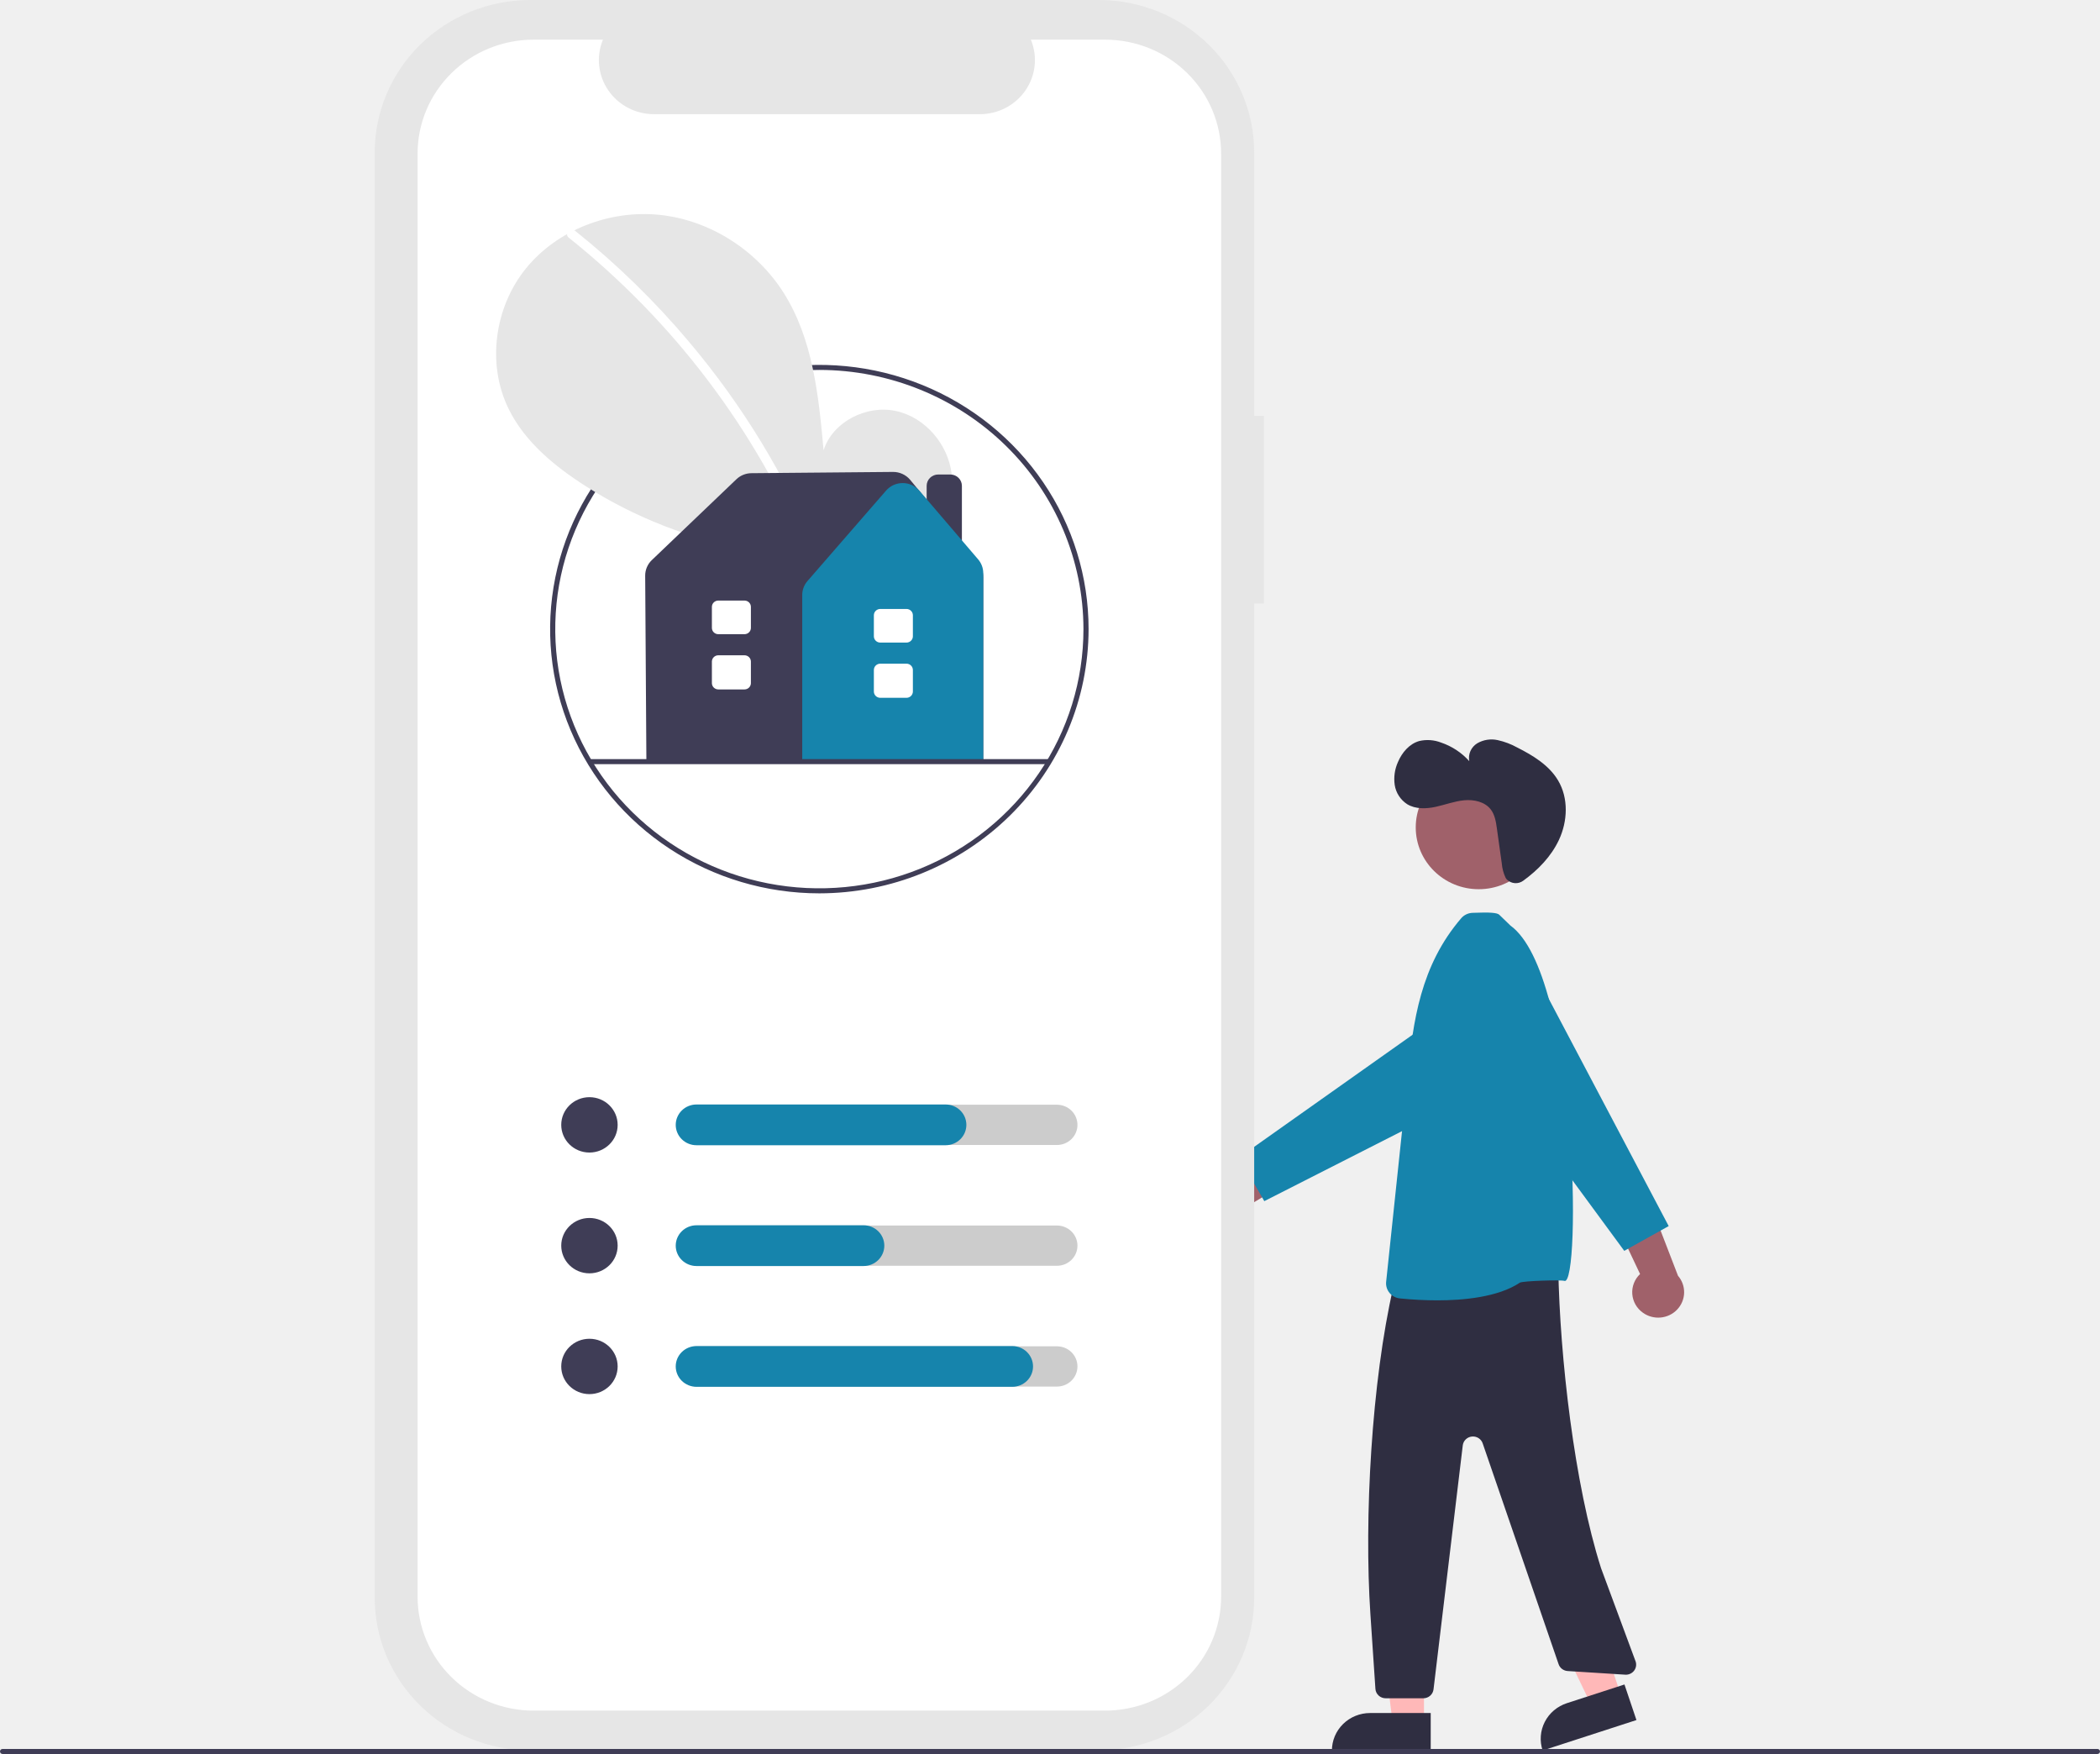
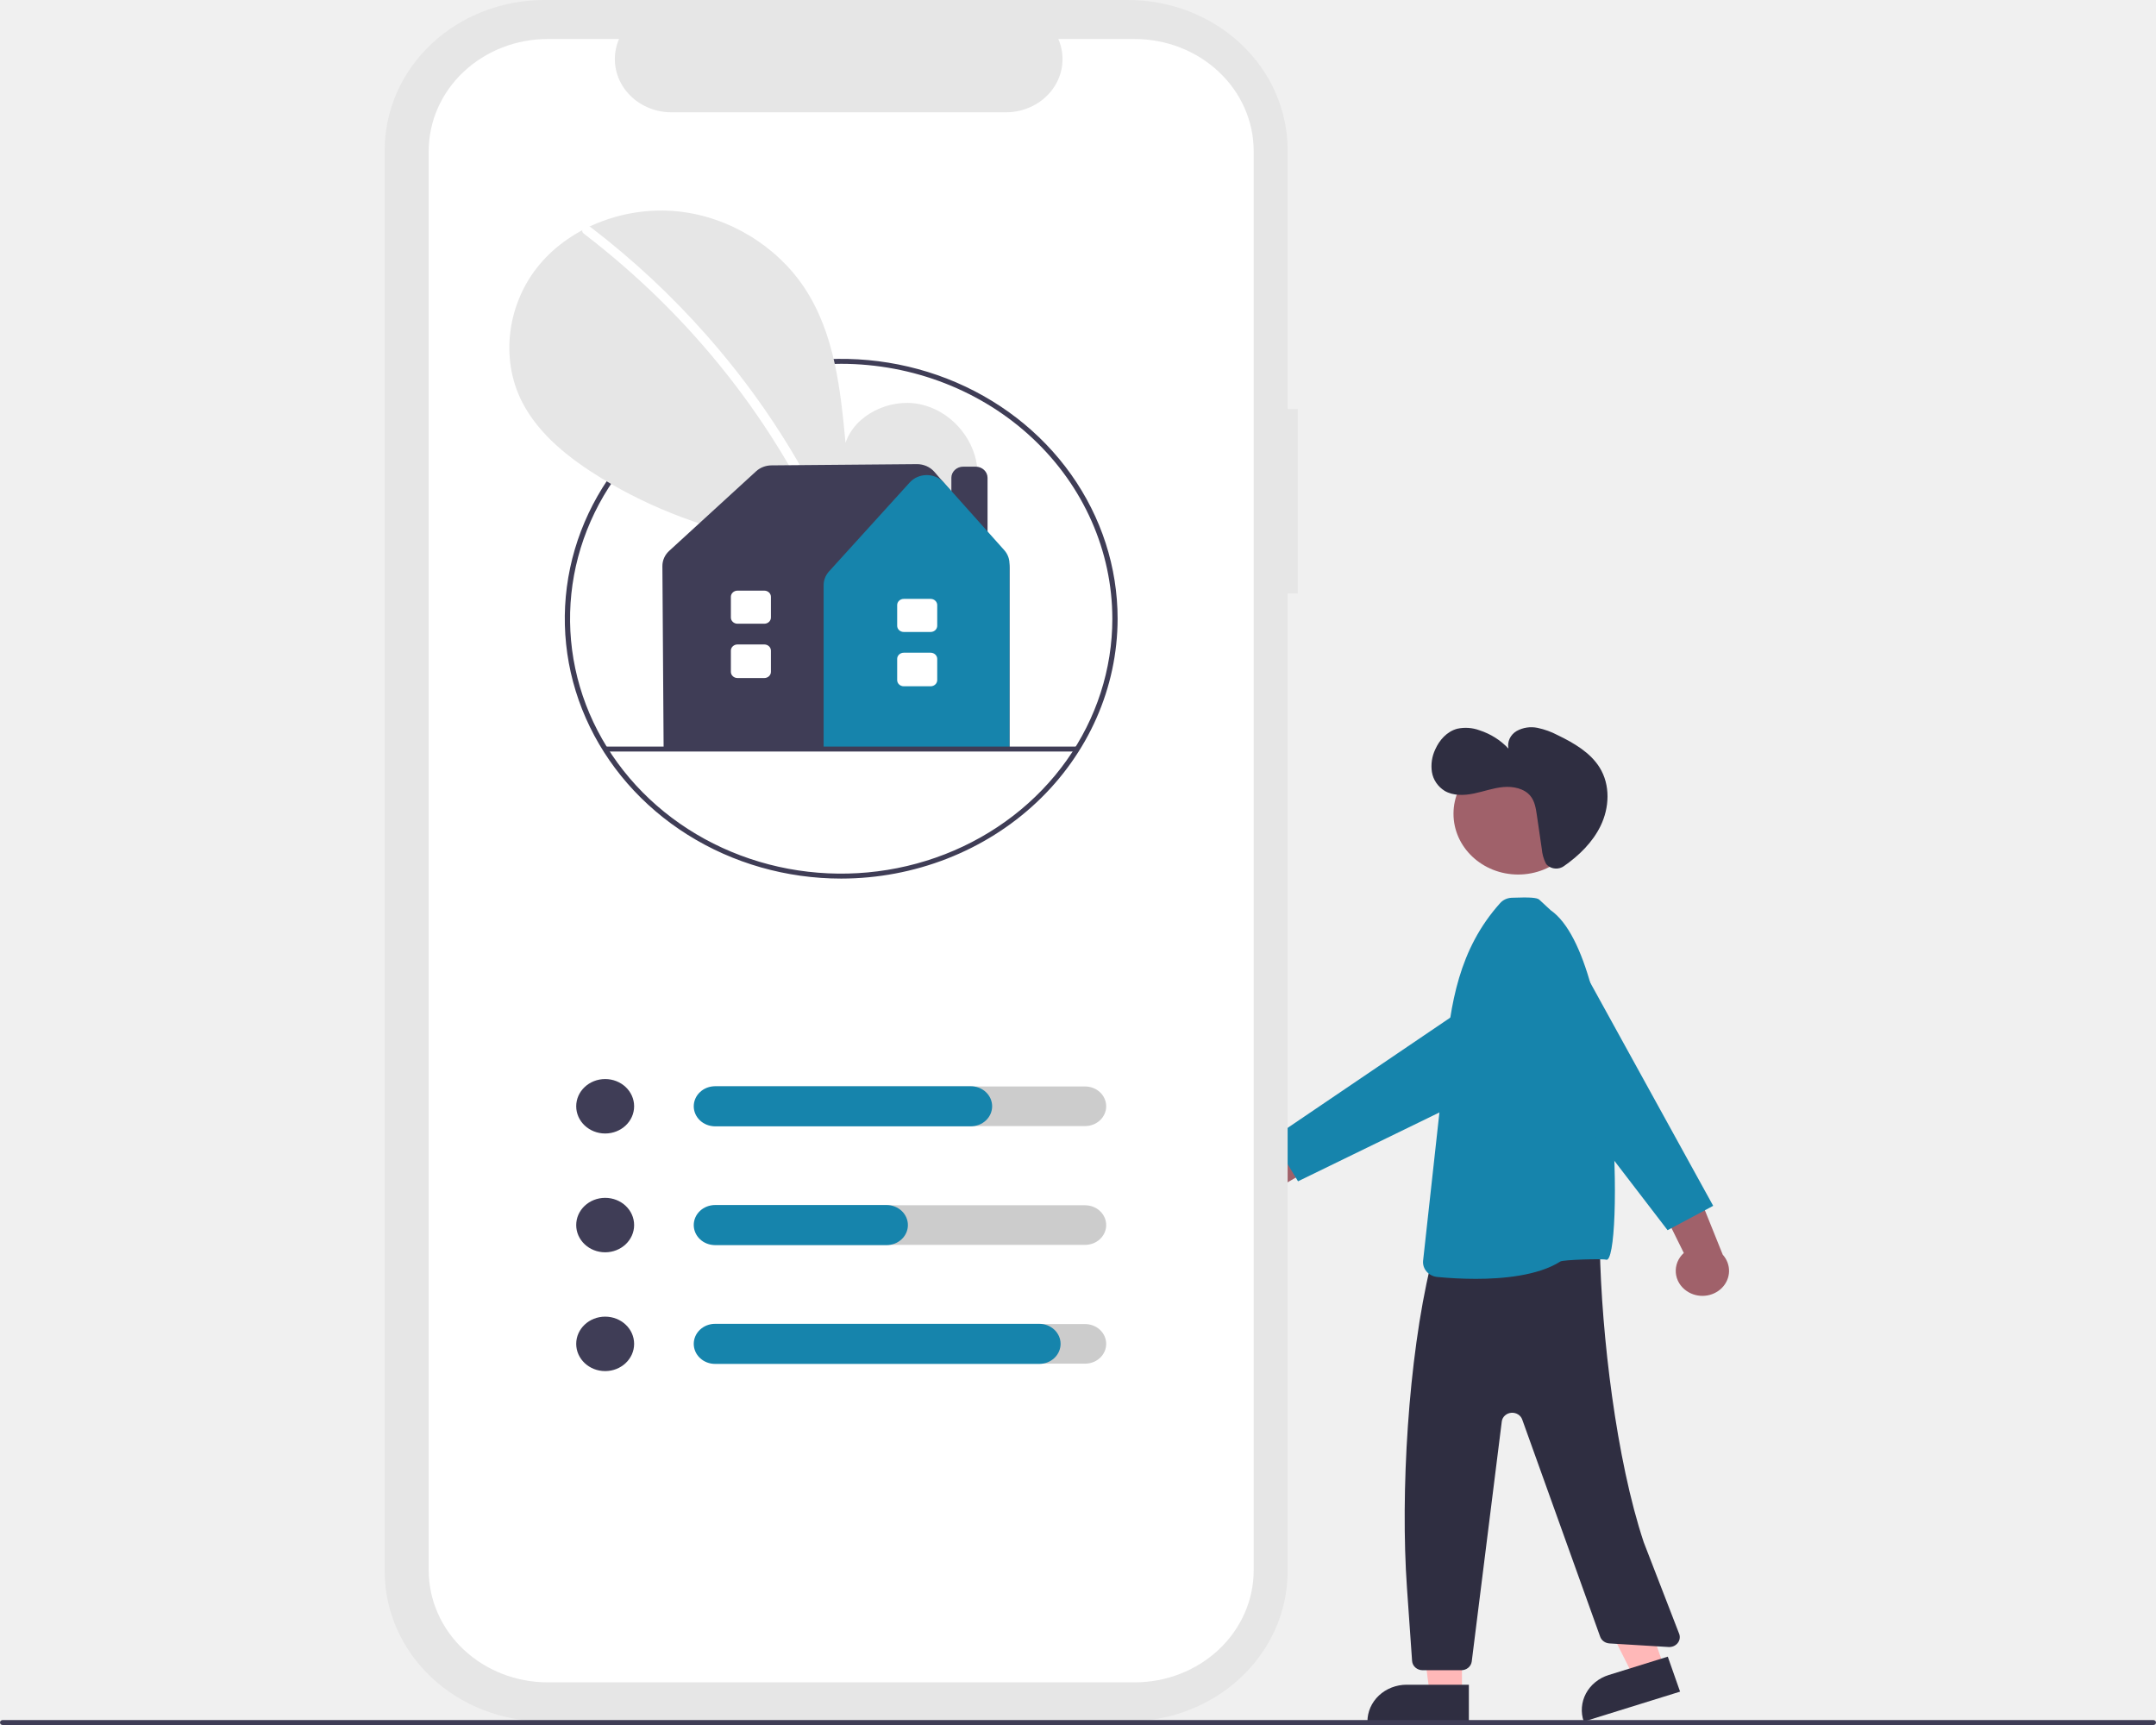
- <svg xmlns="http://www.w3.org/2000/svg" width="449" height="375" viewBox="0 0 449 375" fill="none">
-   <path d="M346.561 362.377L340.179 364.446L329.006 341.275L338.425 338.22L346.561 362.377Z" fill="#FFB8B8" />
-   <path d="M335.018 364.136L347.325 360.143L349.887 367.748L329.83 374.254C329.494 373.255 329.361 372.201 329.44 371.152C329.518 370.103 329.807 369.08 330.289 368.14C330.77 367.201 331.436 366.363 332.247 365.676C333.059 364.989 334 364.466 335.018 364.136Z" fill="#2F2E41" />
-   <path d="M304.46 368.129L297.739 368.128L294.541 342.687L304.461 342.687L304.46 368.129Z" fill="#FFB8B8" />
-   <path d="M292.938 366.244H305.9V374.253H284.776C284.776 373.202 284.987 372.16 285.397 371.188C285.808 370.216 286.409 369.334 287.167 368.59C287.924 367.846 288.824 367.256 289.814 366.854C290.804 366.451 291.866 366.244 292.938 366.244Z" fill="#2F2E41" />
-   <path d="M298.247 273.685L297.905 275.174C293.274 295.301 291.624 324.586 293.008 345.175L294.076 361.08C294.113 361.625 294.359 362.136 294.766 362.509C295.172 362.882 295.708 363.09 296.264 363.09H304.322C304.86 363.09 305.378 362.897 305.78 362.546C306.181 362.196 306.437 361.713 306.5 361.19L312.754 309.021C312.813 308.532 313.041 308.077 313.399 307.733C313.758 307.389 314.226 307.176 314.725 307.13C315.225 307.083 315.725 307.206 316.144 307.478C316.562 307.75 316.872 308.155 317.023 308.624L333.232 355.767C333.365 356.181 333.622 356.546 333.97 356.813C334.318 357.081 334.741 357.239 335.182 357.267L347.49 358.046C347.846 358.069 348.201 358.006 348.526 357.863C348.851 357.721 349.136 357.503 349.356 357.228C349.576 356.953 349.724 356.63 349.788 356.286C349.853 355.943 349.831 355.589 349.724 355.255L342.315 335.263C336.59 317.322 333.513 290.06 333.177 271.262C333.172 270.965 333.104 270.673 332.978 270.403C332.852 270.134 332.671 269.892 332.446 269.695C332.22 269.497 331.956 269.347 331.668 269.255C331.381 269.162 331.078 269.129 330.777 269.157L300.178 272.017C299.719 272.06 299.284 272.244 298.937 272.544C298.591 272.844 298.349 273.243 298.247 273.685Z" fill="#2F2E41" />
-   <path d="M316.164 190.113C323.601 190.113 329.629 184.197 329.629 176.899C329.629 169.601 323.601 163.685 316.164 163.685C308.728 163.685 302.699 169.601 302.699 176.899C302.699 184.197 308.728 190.113 316.164 190.113Z" fill="#A0616A" />
-   <path d="M307.325 278.015C304.644 278.009 301.964 277.871 299.297 277.599C298.44 277.508 297.653 277.091 297.106 276.438C296.558 275.785 296.292 274.947 296.365 274.105L300.956 230.575C302.063 218.263 303.773 206.378 312.427 196.312C312.721 195.971 313.084 195.693 313.493 195.496C313.901 195.299 314.347 195.187 314.802 195.167L315.127 195.155C318.541 195.016 320.114 195.138 320.557 195.573L322.937 197.875C337.457 208.413 338.06 275.168 334.483 273.852C333.791 273.599 325.528 273.853 324.952 274.239C320.288 277.358 312.792 278.014 307.325 278.015Z" fill="#1684AC" />
-   <path d="M254.495 253.853C254.838 253.137 255.336 252.504 255.956 251.997C256.575 251.491 257.299 251.124 258.079 250.923C258.858 250.721 259.673 250.689 260.466 250.83C261.259 250.971 262.011 251.281 262.669 251.738L278.603 240.552L278.989 250.535L263.799 259.627C262.944 260.661 261.732 261.351 260.393 261.566C259.053 261.782 257.68 261.507 256.534 260.796C255.387 260.084 254.546 258.984 254.17 257.704C253.794 256.425 253.91 255.055 254.495 253.853Z" fill="#A0616A" />
-   <path d="M270.319 256.804L264.923 247.481L314.081 212.696C315.19 211.911 316.452 211.359 317.789 211.074C319.125 210.79 320.507 210.779 321.848 211.042C323.189 211.305 324.461 211.837 325.583 212.604C326.705 213.371 327.654 214.357 328.37 215.501C329.087 216.644 329.555 217.92 329.746 219.249C329.938 220.578 329.847 221.931 329.482 223.224C329.116 224.518 328.482 225.723 327.62 226.765C326.758 227.807 325.686 228.663 324.472 229.281L270.319 256.804Z" fill="#1684AC" />
-   <path d="M322.214 188.072C322.67 188.513 323.273 188.778 323.912 188.818C324.551 188.858 325.183 188.671 325.693 188.29C328.866 185.982 331.652 183.108 333.301 179.603C335.19 175.587 335.401 170.658 333.123 166.841C331.198 163.614 327.798 161.532 324.409 159.822C323.093 159.093 321.676 158.557 320.202 158.231C318.712 157.908 317.153 158.155 315.843 158.921C315.201 159.316 314.696 159.891 314.393 160.571C314.09 161.252 314.002 162.006 314.143 162.736C312.515 160.913 310.43 159.54 308.095 158.752C306.624 158.187 305.014 158.073 303.476 158.423C301.325 159.022 299.755 160.897 298.897 162.922C298.202 164.463 297.962 166.164 298.204 167.831C298.332 168.661 298.635 169.456 299.095 170.163C299.555 170.871 300.161 171.476 300.875 171.939C302.653 173.019 304.921 172.941 306.963 172.5C309.005 172.059 310.981 171.292 313.063 171.098C315.144 170.904 317.462 171.413 318.729 173.045C319.621 174.195 319.85 175.697 320.05 177.128L321.091 184.574C321.177 185.651 321.457 186.705 321.919 187.685C321.999 187.826 322.098 187.956 322.214 188.072Z" fill="#2F2E41" />
-   <path d="M351.266 280.66C350.613 280.196 350.071 279.598 349.679 278.907C349.287 278.216 349.054 277.45 348.996 276.661C348.938 275.872 349.058 275.08 349.346 274.341C349.634 273.603 350.083 272.935 350.663 272.385L342.414 254.946L352.482 256.423L358.772 272.757C359.649 273.773 360.115 275.07 360.082 276.401C360.05 277.732 359.521 279.006 358.596 279.98C357.671 280.954 356.414 281.561 355.063 281.687C353.712 281.812 352.361 281.446 351.266 280.66Z" fill="#A0616A" />
-   <path d="M356.782 262.135L347.282 267.431L311.837 219.189C311.037 218.1 310.474 216.861 310.184 215.549C309.894 214.238 309.883 212.882 310.151 211.565C310.42 210.249 310.961 209.002 311.743 207.9C312.525 206.799 313.53 205.868 314.695 205.165C315.86 204.462 317.16 204.002 318.514 203.815C319.868 203.627 321.247 203.715 322.565 204.074C323.883 204.434 325.111 205.055 326.173 205.901C327.235 206.747 328.107 207.799 328.736 208.991L356.782 262.135Z" fill="#1684AC" />
-   <path d="M270.252 88.926H268.157V32.601C268.157 23.954 264.657 15.662 258.427 9.549C252.197 3.435 243.748 4.28075e-06 234.938 0H113.337C104.527 0 96.077 3.435 89.848 9.549C83.618 15.662 80.118 23.954 80.118 32.601V341.609C80.118 350.255 83.618 358.547 89.848 364.661C96.077 370.775 104.527 374.21 113.337 374.21H234.938C243.748 374.209 252.197 370.775 258.427 364.661C264.657 358.547 268.156 350.255 268.156 341.609V129.019H270.251L270.252 88.926Z" fill="#E6E6E6" />
-   <path d="M236.278 8.478H220.406C221.136 10.235 221.415 12.14 221.218 14.027C221.02 15.914 220.353 17.724 219.275 19.299C218.197 20.873 216.741 22.163 215.035 23.055C213.329 23.947 211.426 24.413 209.493 24.413H139.829C137.897 24.413 135.994 23.946 134.288 23.055C132.582 22.163 131.126 20.873 130.048 19.298C128.97 17.724 128.303 15.914 128.105 14.027C127.908 12.14 128.187 10.235 128.917 8.478H114.092C107.512 8.478 101.202 11.043 96.55 15.609C91.898 20.175 89.284 26.367 89.284 32.824V341.384C89.284 347.841 91.898 354.033 96.55 358.599C101.202 363.165 107.512 365.73 114.092 365.73H236.278C242.857 365.73 249.167 363.165 253.82 358.599C258.472 354.033 261.086 347.841 261.086 341.384V32.824C261.086 26.367 258.472 20.174 253.82 15.609C249.167 11.043 242.857 8.478 236.278 8.478Z" fill="white" />
-   <path d="M175.185 190.997C163.8 190.997 152.67 187.684 143.204 181.477C133.737 175.269 126.359 166.446 122.002 156.124C117.646 145.801 116.506 134.442 118.727 123.484C120.948 112.526 126.43 102.46 134.481 94.559C142.531 86.659 152.788 81.278 163.955 79.098C175.121 76.919 186.695 78.037 197.214 82.313C207.732 86.589 216.722 93.83 223.048 103.12C229.373 112.41 232.749 123.332 232.749 134.505C232.732 149.483 226.661 163.842 215.87 174.432C205.078 185.023 190.446 190.98 175.185 190.997ZM175.185 79.089C164.016 79.089 153.099 82.339 143.813 88.428C134.527 94.517 127.289 103.172 123.015 113.298C118.742 123.424 117.623 134.567 119.802 145.316C121.981 156.066 127.359 165.94 135.256 173.69C143.153 181.44 153.215 186.718 164.168 188.856C175.122 190.995 186.476 189.897 196.794 185.703C207.112 181.509 215.931 174.406 222.136 165.293C228.341 156.179 231.652 145.465 231.652 134.505C231.635 119.813 225.681 105.727 215.095 95.338C204.509 84.949 190.156 79.106 175.185 79.089Z" fill="#3F3D56" />
-   <path d="M196.327 118.094C201.257 114.006 204.252 107.548 203.466 101.261C202.681 94.974 197.817 89.194 191.507 87.859C185.198 86.524 178.006 90.219 176.09 96.268C175.035 84.607 173.82 72.457 167.502 62.526C161.782 53.534 151.874 47.1 141.136 45.949C130.398 44.798 119.093 49.145 112.396 57.463C105.699 65.78 104.059 77.872 108.75 87.421C112.205 94.455 118.57 99.691 125.24 103.95C146.518 117.537 172.914 122.128 198.03 118.501L196.327 118.094Z" fill="#E6E6E6" />
-   <path d="M123.014 49.386C131.874 56.469 140.003 64.389 147.281 73.035C158.672 86.518 167.89 101.635 174.614 117.859C175.106 119.043 173.147 119.558 172.661 118.388C161.66 92.02 144.099 68.779 121.582 50.792C120.571 49.984 122.012 48.585 123.014 49.386Z" fill="white" />
-   <path d="M126.029 246.413C129.36 246.413 132.06 243.763 132.06 240.495C132.06 237.226 129.36 234.577 126.029 234.577C122.699 234.577 119.999 237.226 119.999 240.495C119.999 243.763 122.699 246.413 126.029 246.413Z" fill="#3F3D56" />
-   <path d="M225.985 244.799H149.233C148.07 244.799 146.954 244.346 146.132 243.539C145.309 242.731 144.847 241.637 144.847 240.495C144.847 239.354 145.309 238.259 146.132 237.452C146.954 236.644 148.07 236.191 149.233 236.191H225.985C227.148 236.191 228.264 236.644 229.086 237.452C229.909 238.259 230.371 239.354 230.371 240.495C230.371 241.637 229.909 242.731 229.086 243.539C228.264 244.346 227.148 244.799 225.985 244.799Z" fill="#CCCCCC" />
-   <path d="M202.18 244.851H148.916C147.739 244.851 146.61 244.392 145.777 243.575C144.945 242.758 144.477 241.65 144.477 240.495C144.477 239.34 144.945 238.232 145.777 237.415C146.61 236.598 147.739 236.139 148.916 236.139H202.18C203.358 236.139 204.487 236.598 205.319 237.415C206.151 238.232 206.619 239.34 206.619 240.495C206.619 241.65 206.151 242.758 205.319 243.575C204.487 244.392 203.358 244.851 202.18 244.851Z" fill="#1684AC" />
-   <path d="M126.029 272.238C129.36 272.238 132.06 269.589 132.06 266.32C132.06 263.052 129.36 260.402 126.029 260.402C122.699 260.402 119.999 263.052 119.999 266.32C119.999 269.589 122.699 272.238 126.029 272.238Z" fill="#3F3D56" />
-   <path d="M225.985 270.624H149.233C148.07 270.624 146.954 270.171 146.132 269.364C145.309 268.556 144.847 267.462 144.847 266.32C144.847 265.178 145.309 264.084 146.132 263.277C146.954 262.469 148.07 262.016 149.233 262.016H225.985C227.148 262.016 228.264 262.469 229.086 263.277C229.909 264.084 230.371 265.178 230.371 266.32C230.371 267.462 229.909 268.556 229.086 269.364C228.264 270.171 227.148 270.624 225.985 270.624Z" fill="#CCCCCC" />
-   <path d="M126.029 298.063C129.36 298.063 132.06 295.413 132.06 292.145C132.06 288.876 129.36 286.227 126.029 286.227C122.699 286.227 119.999 288.876 119.999 292.145C119.999 295.413 122.699 298.063 126.029 298.063Z" fill="#3F3D56" />
-   <path d="M225.985 296.449H149.233C148.07 296.449 146.954 295.996 146.132 295.188C145.309 294.381 144.847 293.287 144.847 292.145C144.847 291.003 145.309 289.909 146.132 289.101C146.954 288.294 148.07 287.841 149.233 287.841H225.985C227.148 287.841 228.264 288.294 229.086 289.101C229.909 289.909 230.371 291.003 230.371 292.145C230.371 293.287 229.909 294.381 229.086 295.188C228.264 295.996 227.148 296.449 225.985 296.449Z" fill="#CCCCCC" />
-   <path d="M184.637 270.676H148.916C147.739 270.676 146.61 270.217 145.777 269.4C144.945 268.583 144.477 267.475 144.477 266.32C144.477 265.165 144.945 264.057 145.777 263.24C146.61 262.423 147.739 261.964 148.916 261.964H184.637C185.814 261.964 186.943 262.423 187.776 263.24C188.608 264.057 189.076 265.165 189.076 266.32C189.076 267.475 188.608 268.583 187.776 269.4C186.943 270.217 185.814 270.676 184.637 270.676Z" fill="#1684AC" />
-   <path d="M216.434 296.501H148.916C147.739 296.501 146.61 296.042 145.777 295.225C144.945 294.408 144.477 293.3 144.477 292.145C144.477 290.99 144.945 289.882 145.777 289.065C146.61 288.248 147.739 287.789 148.916 287.789H216.434C217.612 287.789 218.741 288.248 219.573 289.065C220.405 289.882 220.873 290.99 220.873 292.145C220.873 293.3 220.405 294.408 219.573 295.225C218.741 296.042 217.612 296.501 216.434 296.501Z" fill="#1684AC" />
-   <path d="M205.663 125.721H198.128V103.87C198.128 103.228 198.389 102.612 198.851 102.158C199.314 101.705 199.941 101.449 200.595 101.448H203.196C203.85 101.449 204.477 101.705 204.939 102.158C205.402 102.612 205.662 103.228 205.663 103.87V125.721Z" fill="#3F3D56" />
-   <path d="M210.231 162.905H138.205L137.946 123.066C137.943 122.451 138.067 121.841 138.309 121.274C138.55 120.706 138.906 120.191 139.354 119.761L157.448 102.466C158.306 101.643 159.457 101.178 160.657 101.169L190.94 100.897C191.626 100.893 192.306 101.037 192.929 101.319C193.553 101.6 194.106 102.013 194.55 102.528L194.552 102.531L208.936 119.842C209.772 120.85 210.23 122.111 210.231 123.412L210.231 162.905Z" fill="#3F3D56" />
-   <path d="M210.231 162.905H171.524V127.202C171.525 126.114 171.92 125.062 172.639 124.234L189.456 104.884C189.893 104.38 190.437 103.976 191.049 103.699C191.661 103.422 192.327 103.278 193.002 103.279H193.019C193.696 103.281 194.365 103.428 194.978 103.71C195.592 103.991 196.135 104.401 196.57 104.91L209.139 119.595C209.844 120.419 210.23 121.461 210.231 122.537V162.905Z" fill="#1684AC" />
-   <path d="M193.812 149.192H188.212C187.849 149.191 187.5 149.049 187.243 148.797C186.986 148.545 186.842 148.203 186.841 147.847V143.239C186.842 142.882 186.986 142.54 187.243 142.288C187.5 142.036 187.849 141.894 188.212 141.894H193.812C194.175 141.894 194.524 142.036 194.781 142.288C195.038 142.54 195.182 142.882 195.183 143.239V147.847C195.182 148.203 195.038 148.545 194.781 148.797C194.524 149.049 194.175 149.191 193.812 149.192Z" fill="white" />
-   <path d="M193.812 137.384H188.212C187.849 137.384 187.5 137.242 187.243 136.99C186.986 136.738 186.842 136.396 186.841 136.039V131.539C186.842 131.182 186.986 130.84 187.243 130.588C187.5 130.336 187.849 130.194 188.212 130.194H193.812C194.175 130.194 194.524 130.336 194.781 130.588C195.038 130.84 195.182 131.182 195.183 131.539V136.039C195.182 136.396 195.038 136.738 194.781 136.99C194.524 137.242 194.175 137.384 193.812 137.384Z" fill="white" />
-   <path d="M159.18 147.398H153.58C153.216 147.398 152.868 147.256 152.611 147.004C152.354 146.751 152.21 146.41 152.209 146.053V141.445C152.21 141.089 152.354 140.747 152.611 140.495C152.868 140.243 153.216 140.101 153.58 140.1H159.18C159.543 140.101 159.891 140.243 160.148 140.495C160.405 140.747 160.55 141.089 160.55 141.445V146.053C160.55 146.41 160.405 146.751 160.148 147.004C159.891 147.256 159.543 147.398 159.18 147.398Z" fill="white" />
-   <path d="M159.18 135.59H153.58C153.216 135.59 152.868 135.448 152.611 135.196C152.354 134.944 152.21 134.602 152.209 134.245V129.745C152.21 129.388 152.354 129.046 152.611 128.794C152.868 128.542 153.216 128.4 153.58 128.4H159.18C159.543 128.4 159.891 128.542 160.148 128.794C160.405 129.046 160.55 129.388 160.55 129.745V134.245C160.55 134.602 160.405 134.944 160.148 135.196C159.891 135.448 159.543 135.59 159.18 135.59Z" fill="white" />
-   <path d="M224.17 163.371H126.2C126.054 163.371 125.915 163.314 125.812 163.213C125.709 163.112 125.651 162.976 125.651 162.833C125.651 162.69 125.709 162.553 125.812 162.452C125.915 162.352 126.054 162.295 126.2 162.295H224.17C224.315 162.295 224.455 162.352 224.558 162.452C224.661 162.553 224.718 162.69 224.718 162.833C224.718 162.976 224.661 163.112 224.558 163.213C224.455 163.314 224.315 163.371 224.17 163.371Z" fill="#3F3D56" />
-   <path d="M448.452 375H0.548C0.403 375 0.263 374.943 0.161 374.842C0.058 374.741 0 374.605 0 374.462C0 374.319 0.058 374.182 0.161 374.081C0.263 373.981 0.403 373.924 0.548 373.924H448.452C448.597 373.924 448.737 373.981 448.839 374.081C448.942 374.182 449 374.319 449 374.462C449 374.605 448.942 374.741 448.839 374.842C448.737 374.943 448.597 375 448.452 375Z" fill="#3F3D56" />
+ <svg xmlns="http://www.w3.org/2000/svg" width="350" height="280" viewBox="0 0 350 280" fill="none">
+   <path d="M273.815 209.559C273.306 209.213 272.884 208.767 272.578 208.251C272.272 207.735 272.09 207.162 272.046 206.573C272.001 205.984 272.094 205.393 272.318 204.841C272.543 204.29 272.893 203.791 273.345 203.381L266.915 190.36L274.763 191.463L279.666 203.658C280.349 204.417 280.713 205.385 280.688 206.379C280.662 207.373 280.25 208.324 279.529 209.052C278.808 209.779 277.828 210.232 276.775 210.326C275.722 210.419 274.669 210.147 273.815 209.559Z" fill="#A0616A" />
+   <path d="M270.148 270.574L265.173 272.12L256.463 254.819L263.806 252.538L270.148 270.574Z" fill="#FFB8B8" />
+   <path d="M261.15 271.888L270.744 268.907L272.74 274.585L257.106 279.443C256.844 278.697 256.74 277.91 256.802 277.127C256.863 276.344 257.088 275.58 257.463 274.878C257.839 274.177 258.358 273.551 258.99 273.038C259.623 272.525 260.357 272.134 261.15 271.888Z" fill="#2F2E41" />
+   <path d="M237.33 274.87L232.09 274.869L229.598 255.873L237.331 255.873L237.33 274.87Z" fill="#FFB8B8" />
+   <path d="M228.348 273.462H238.452V279.443H221.986C221.986 278.657 222.15 277.88 222.47 277.154C222.79 276.429 223.258 275.769 223.849 275.214C224.44 274.659 225.141 274.218 225.913 273.918C226.685 273.617 227.512 273.462 228.348 273.462Z" fill="#2F2E41" />
+   <path d="M232.487 204.352L232.22 205.463C228.61 220.491 227.324 242.358 228.403 257.731L229.235 269.606C229.264 270.013 229.456 270.395 229.773 270.673C230.09 270.952 230.507 271.107 230.941 271.107H237.222C237.641 271.107 238.045 270.963 238.358 270.701C238.671 270.44 238.871 270.079 238.92 269.688L243.795 230.735C243.841 230.37 244.018 230.031 244.298 229.774C244.578 229.517 244.942 229.358 245.332 229.323C245.721 229.289 246.111 229.381 246.437 229.584C246.763 229.787 247.005 230.089 247.123 230.439L259.758 265.639C259.861 265.948 260.062 266.221 260.333 266.42C260.605 266.62 260.934 266.738 261.278 266.759L270.872 267.341C271.149 267.358 271.426 267.311 271.68 267.205C271.933 267.098 272.155 266.935 272.326 266.73C272.498 266.525 272.614 266.284 272.664 266.027C272.714 265.77 272.696 265.506 272.614 265.257L266.838 250.33C262.376 236.933 259.977 216.578 259.715 202.542C259.711 202.321 259.658 202.102 259.56 201.901C259.462 201.7 259.321 201.52 259.145 201.372C258.969 201.224 258.763 201.113 258.539 201.043C258.315 200.974 258.078 200.95 257.844 200.971L233.992 203.106C233.634 203.138 233.295 203.276 233.025 203.499C232.754 203.723 232.566 204.021 232.487 204.352Z" fill="#2F2E41" />
+   <path d="M246.453 141.952C252.25 141.952 256.949 137.534 256.949 132.085C256.949 126.636 252.25 122.218 246.453 122.218C240.656 122.218 235.957 126.636 235.957 132.085C235.957 137.534 240.656 141.952 246.453 141.952Z" fill="#A0616A" />
+   <path d="M239.563 207.584C237.473 207.58 235.384 207.477 233.305 207.274C232.637 207.206 232.024 206.894 231.597 206.407C231.17 205.919 230.963 205.294 231.019 204.665L234.598 172.163C235.461 162.97 236.794 154.095 243.54 146.579C243.769 146.325 244.052 146.117 244.371 145.97C244.689 145.823 245.037 145.74 245.391 145.725L245.645 145.716C248.306 145.612 249.532 145.703 249.877 146.027L251.733 147.746C263.051 155.615 263.521 205.459 260.733 204.476C260.193 204.287 253.752 204.477 253.304 204.765C249.668 207.094 243.825 207.584 239.563 207.584Z" fill="#1684AC" />
+   <path d="M198.382 189.544C198.649 189.009 199.038 188.536 199.52 188.158C200.003 187.78 200.568 187.506 201.175 187.356C201.783 187.205 202.418 187.181 203.036 187.287C203.654 187.392 204.241 187.623 204.753 187.964L217.174 179.612L217.475 187.066L205.634 193.855C204.967 194.627 204.023 195.142 202.979 195.303C201.935 195.464 200.865 195.259 199.971 194.727C199.077 194.196 198.421 193.375 198.128 192.419C197.836 191.464 197.926 190.441 198.382 189.544Z" fill="#A0616A" />
+   <path d="M210.717 191.747L206.51 184.786L244.829 158.813C245.694 158.227 246.678 157.815 247.72 157.602C248.762 157.39 249.839 157.382 250.884 157.578C251.93 157.775 252.921 158.172 253.796 158.744C254.67 159.317 255.41 160.054 255.968 160.907C256.527 161.761 256.892 162.714 257.041 163.706C257.19 164.698 257.12 165.709 256.835 166.674C256.549 167.64 256.055 168.54 255.384 169.318C254.712 170.096 253.876 170.736 252.93 171.196L210.717 191.747Z" fill="#1684AC" />
+   <path d="M251.169 140.427C251.524 140.756 251.994 140.954 252.492 140.984C252.991 141.014 253.484 140.874 253.881 140.59C256.355 138.866 258.526 136.721 259.812 134.104C261.284 131.105 261.449 127.425 259.673 124.575C258.172 122.165 255.521 120.61 252.88 119.334C251.854 118.79 250.749 118.389 249.6 118.146C248.439 117.905 247.224 118.089 246.202 118.661C245.702 118.956 245.309 119.385 245.072 119.893C244.836 120.401 244.768 120.965 244.877 121.51C243.608 120.149 241.983 119.123 240.163 118.535C239.017 118.113 237.761 118.028 236.562 118.289C234.886 118.736 233.662 120.136 232.993 121.649C232.451 122.799 232.265 124.069 232.453 125.314C232.553 125.934 232.789 126.527 233.148 127.055C233.506 127.584 233.979 128.035 234.535 128.381C235.921 129.187 237.689 129.129 239.28 128.8C240.872 128.471 242.413 127.898 244.035 127.753C245.658 127.608 247.465 127.988 248.452 129.207C249.147 130.066 249.326 131.187 249.482 132.256L250.294 137.815C250.36 138.62 250.579 139.406 250.939 140.138C251.002 140.244 251.079 140.341 251.169 140.427Z" fill="#2F2E41" />
+   <path d="M278.115 195.727L270.71 199.682L243.08 163.661C242.456 162.848 242.018 161.923 241.792 160.943C241.565 159.964 241.557 158.951 241.766 157.969C241.975 156.986 242.397 156.054 243.007 155.232C243.616 154.41 244.399 153.715 245.307 153.19C246.215 152.665 247.229 152.321 248.285 152.181C249.34 152.041 250.415 152.107 251.442 152.375C252.47 152.644 253.427 153.108 254.255 153.74C255.082 154.371 255.763 155.156 256.253 156.046L278.115 195.727Z" fill="#1684AC" />
+   <path d="M210.664 66.398H209.031V24.342C209.031 17.886 206.303 11.694 201.447 7.13C196.59 2.565 190.004 3.19629e-06 183.136 0H88.347C81.48 0 74.893 2.565 70.037 7.13C65.181 11.694 62.453 17.886 62.453 24.342V255.068C62.453 261.524 65.181 267.715 70.037 272.28C74.893 276.845 81.48 279.41 88.347 279.41H183.136C190.004 279.41 196.59 276.845 201.446 272.28C206.302 267.715 209.031 261.524 209.031 255.068V96.334H210.664L210.664 66.398Z" fill="#E6E6E6" />
+   <path d="M184.181 6.331H171.809C172.378 7.642 172.595 9.065 172.441 10.474C172.288 11.883 171.768 13.234 170.927 14.41C170.087 15.585 168.951 16.549 167.622 17.214C166.292 17.88 164.808 18.229 163.302 18.229H108.998C107.492 18.229 106.008 17.88 104.679 17.214C103.349 16.548 102.214 15.585 101.374 14.41C100.533 13.234 100.013 11.882 99.859 10.474C99.706 9.065 99.923 7.642 100.492 6.331H88.936C83.807 6.331 78.888 8.246 75.262 11.655C71.635 15.064 69.598 19.688 69.598 24.509V254.9C69.598 259.721 71.635 264.345 75.262 267.754C78.888 271.163 83.807 273.078 88.936 273.078H184.181C189.31 273.078 194.228 271.163 197.855 267.754C201.482 264.345 203.519 259.721 203.519 254.9V24.508C203.519 19.687 201.481 15.064 197.855 11.655C194.228 8.246 189.31 6.331 184.181 6.331Z" fill="white" />
+   <path d="M136.558 142.611C127.684 142.611 119.008 140.137 111.629 135.502C104.25 130.867 98.498 124.28 95.102 116.572C91.706 108.865 90.817 100.384 92.549 92.201C94.28 84.019 98.554 76.503 104.829 70.604C111.105 64.705 119.1 60.688 127.804 59.06C136.509 57.432 145.531 58.268 153.73 61.46C161.929 64.653 168.937 70.059 173.868 76.996C178.798 83.933 181.43 92.088 181.43 100.43C181.417 111.613 176.685 122.335 168.273 130.243C159.86 138.15 148.455 142.598 136.558 142.611ZM136.558 59.053C127.853 59.053 119.342 61.48 112.104 66.026C104.865 70.573 99.223 77.035 95.892 84.596C92.56 92.157 91.689 100.476 93.387 108.503C95.085 116.529 99.278 123.902 105.434 129.689C111.589 135.475 119.433 139.416 127.971 141.013C136.51 142.609 145.36 141.79 153.403 138.658C161.446 135.526 168.321 130.223 173.157 123.418C177.994 116.614 180.575 108.614 180.575 100.43C180.562 89.46 175.921 78.943 167.669 71.186C159.417 63.429 148.228 59.065 136.558 59.053Z" fill="#3F3D56" />
+   <path d="M153.039 88.177C156.882 85.125 159.216 80.302 158.604 75.608C157.992 70.914 154.2 66.598 149.282 65.601C144.364 64.605 138.757 67.364 137.263 71.88C136.441 63.173 135.494 54.101 130.569 46.686C126.11 39.972 118.387 35.168 110.017 34.309C101.647 33.449 92.834 36.695 87.614 42.906C82.393 49.116 81.115 58.145 84.771 65.274C87.465 70.527 92.427 74.436 97.626 77.616C114.212 87.761 134.788 91.189 154.366 88.481L153.039 88.177Z" fill="#E6E6E6" />
+   <path d="M95.891 36.875C102.797 42.163 109.133 48.077 114.807 54.532C123.686 64.6 130.872 75.887 136.113 88.001C136.496 88.885 134.97 89.269 134.59 88.396C126.015 68.707 112.326 51.355 94.774 37.924C93.986 37.321 95.109 36.276 95.891 36.875Z" fill="white" />
+   <path d="M98.241 183.988C100.838 183.988 102.942 182.01 102.942 179.569C102.942 177.129 100.838 175.15 98.241 175.15C95.645 175.15 93.54 177.129 93.54 179.569C93.54 182.01 95.645 183.988 98.241 183.988Z" fill="#3F3D56" />
+   <path d="M176.158 182.783H116.328C115.422 182.783 114.552 182.444 113.911 181.842C113.27 181.239 112.91 180.422 112.91 179.569C112.91 178.717 113.27 177.899 113.911 177.297C114.552 176.694 115.422 176.355 116.328 176.355H176.158C177.064 176.355 177.934 176.694 178.575 177.297C179.216 177.899 179.576 178.717 179.576 179.569C179.576 180.422 179.216 181.239 178.575 181.842C177.934 182.444 177.064 182.783 176.158 182.783Z" fill="#CCCCCC" />
+   <path d="M157.601 182.822H116.081C115.163 182.822 114.283 182.479 113.635 181.869C112.986 181.259 112.621 180.432 112.621 179.569C112.621 178.707 112.986 177.88 113.635 177.27C114.283 176.66 115.163 176.317 116.081 176.317H157.601C158.519 176.317 159.399 176.66 160.048 177.27C160.697 177.88 161.061 178.707 161.061 179.569C161.061 180.432 160.697 181.259 160.048 181.869C159.399 182.479 158.519 182.822 157.601 182.822Z" fill="#1684AC" />
+   <path d="M98.241 203.271C100.838 203.271 102.942 201.293 102.942 198.852C102.942 196.412 100.838 194.433 98.241 194.433C95.645 194.433 93.54 196.412 93.54 198.852C93.54 201.293 95.645 203.271 98.241 203.271Z" fill="#3F3D56" />
+   <path d="M176.158 202.066H116.328C115.422 202.066 114.552 201.728 113.911 201.125C113.27 200.522 112.91 199.705 112.91 198.852C112.91 198 113.27 197.183 113.911 196.58C114.552 195.977 115.422 195.639 116.328 195.639H176.158C177.064 195.639 177.934 195.977 178.575 196.58C179.216 197.183 179.576 198 179.576 198.852C179.576 199.705 179.216 200.522 178.575 201.125C177.934 201.728 177.064 202.066 176.158 202.066Z" fill="#CCCCCC" />
+   <path d="M98.241 222.554C100.838 222.554 102.942 220.575 102.942 218.135C102.942 215.694 100.838 213.716 98.241 213.716C95.645 213.716 93.54 215.694 93.54 218.135C93.54 220.575 95.645 222.554 98.241 222.554Z" fill="#3F3D56" />
+   <path d="M176.158 221.349H116.328C115.422 221.349 114.552 221.01 113.911 220.408C113.27 219.805 112.91 218.988 112.91 218.135C112.91 217.283 113.27 216.465 113.911 215.863C114.552 215.26 115.422 214.921 116.328 214.921H176.158C177.064 214.921 177.934 215.26 178.575 215.863C179.216 216.465 179.576 217.283 179.576 218.135C179.576 218.988 179.216 219.805 178.575 220.408C177.934 221.01 177.064 221.349 176.158 221.349Z" fill="#CCCCCC" />
+   <path d="M143.926 202.105H116.081C115.163 202.105 114.283 201.762 113.635 201.152C112.986 200.542 112.621 199.715 112.621 198.852C112.621 197.99 112.986 197.162 113.635 196.552C114.283 195.942 115.163 195.6 116.081 195.6H143.926C144.844 195.6 145.724 195.942 146.373 196.552C147.022 197.162 147.386 197.99 147.386 198.852C147.386 199.715 147.022 200.542 146.373 201.152C145.724 201.762 144.844 202.105 143.926 202.105Z" fill="#1684AC" />
+   <path d="M168.713 221.387H116.081C115.163 221.387 114.283 221.045 113.635 220.435C112.986 219.825 112.621 218.997 112.621 218.135C112.621 217.272 112.986 216.445 113.635 215.835C114.283 215.225 115.163 214.882 116.081 214.882H168.713C169.63 214.882 170.51 215.225 171.159 215.835C171.808 216.445 172.173 217.272 172.173 218.135C172.173 218.997 171.808 219.825 171.159 220.435C170.51 221.045 169.63 221.387 168.713 221.387Z" fill="#1684AC" />
+   <path d="M160.316 93.871H154.443V77.556C154.443 77.076 154.646 76.617 155.007 76.278C155.367 75.939 155.856 75.749 156.366 75.748H158.393C158.903 75.749 159.392 75.939 159.753 76.278C160.113 76.617 160.316 77.076 160.316 77.556V93.871Z" fill="#3F3D56" />
+   <path d="M163.877 121.635H107.732L107.531 91.889C107.529 91.43 107.625 90.975 107.813 90.551C108.002 90.127 108.279 89.743 108.629 89.421L122.733 76.508C123.402 75.893 124.298 75.546 125.234 75.539L148.84 75.337C149.375 75.333 149.905 75.441 150.391 75.651C150.877 75.862 151.308 76.17 151.654 76.554L151.656 76.556L162.868 89.482C163.52 90.235 163.876 91.176 163.877 92.147L163.877 121.635Z" fill="#3F3D56" />
+   <path d="M163.877 121.636H133.705V94.977C133.705 94.165 134.013 93.379 134.574 92.761L147.683 78.313C148.024 77.937 148.447 77.635 148.925 77.428C149.402 77.221 149.921 77.114 150.447 77.115H150.461C150.988 77.116 151.51 77.226 151.988 77.436C152.466 77.647 152.889 77.953 153.228 78.333L163.026 89.298C163.575 89.913 163.877 90.691 163.877 91.494V121.636Z" fill="#1684AC" />
+   <path d="M151.078 111.396H146.713C146.43 111.396 146.158 111.29 145.958 111.102C145.758 110.914 145.645 110.658 145.645 110.392V106.952C145.645 106.685 145.758 106.43 145.958 106.242C146.158 106.053 146.43 105.948 146.713 105.947H151.078C151.361 105.948 151.633 106.053 151.833 106.242C152.034 106.43 152.146 106.685 152.147 106.952V110.392C152.146 110.658 152.034 110.914 151.833 111.102C151.633 111.29 151.361 111.396 151.078 111.396Z" fill="white" />
+   <path d="M151.078 102.58H146.713C146.43 102.58 146.158 102.474 145.958 102.286C145.758 102.097 145.645 101.842 145.645 101.576V98.215C145.645 97.949 145.758 97.694 145.958 97.505C146.158 97.317 146.43 97.211 146.713 97.211H151.078C151.361 97.211 151.633 97.317 151.833 97.505C152.034 97.694 152.146 97.949 152.147 98.215V101.576C152.146 101.842 152.034 102.097 151.833 102.286C151.633 102.474 151.361 102.58 151.078 102.58Z" fill="white" />
+   <path d="M124.082 110.057H119.717C119.434 110.057 119.162 109.951 118.962 109.763C118.761 109.575 118.649 109.319 118.648 109.053V105.613C118.649 105.346 118.761 105.091 118.962 104.903C119.162 104.715 119.434 104.609 119.717 104.608H124.082C124.365 104.609 124.637 104.715 124.837 104.903C125.037 105.091 125.15 105.346 125.15 105.613V109.053C125.15 109.319 125.037 109.575 124.837 109.763C124.637 109.951 124.365 110.057 124.082 110.057Z" fill="white" />
+   <path d="M124.082 101.241H119.717C119.434 101.241 119.162 101.135 118.962 100.946C118.761 100.758 118.649 100.503 118.648 100.237V96.876C118.649 96.61 118.761 96.355 118.962 96.167C119.162 95.978 119.434 95.872 119.717 95.872H124.082C124.365 95.872 124.637 95.978 124.837 96.167C125.037 96.355 125.15 96.61 125.15 96.876V100.237C125.15 100.503 125.037 100.758 124.837 100.946C124.637 101.135 124.365 101.241 124.082 101.241Z" fill="white" />
+   <path d="M174.743 121.984H98.374C98.26 121.984 98.152 121.941 98.072 121.866C97.991 121.791 97.946 121.688 97.946 121.582C97.946 121.475 97.991 121.373 98.072 121.298C98.152 121.222 98.26 121.18 98.374 121.18H174.743C174.856 121.18 174.965 121.222 175.045 121.298C175.125 121.373 175.17 121.475 175.17 121.582C175.17 121.688 175.125 121.791 175.045 121.866C174.965 121.941 174.856 121.984 174.743 121.984Z" fill="#3F3D56" />
+   <path d="M349.573 280H0.427C0.314 280 0.205 279.957 0.125 279.882C0.045 279.807 0 279.705 0 279.598C0 279.491 0.045 279.389 0.125 279.314C0.205 279.239 0.314 279.196 0.427 279.196H349.573C349.686 279.196 349.795 279.239 349.875 279.314C349.955 279.389 350 279.491 350 279.598C350 279.705 349.955 279.807 349.875 279.882C349.795 279.957 349.686 280 349.573 280Z" fill="#3F3D56" />
</svg>
